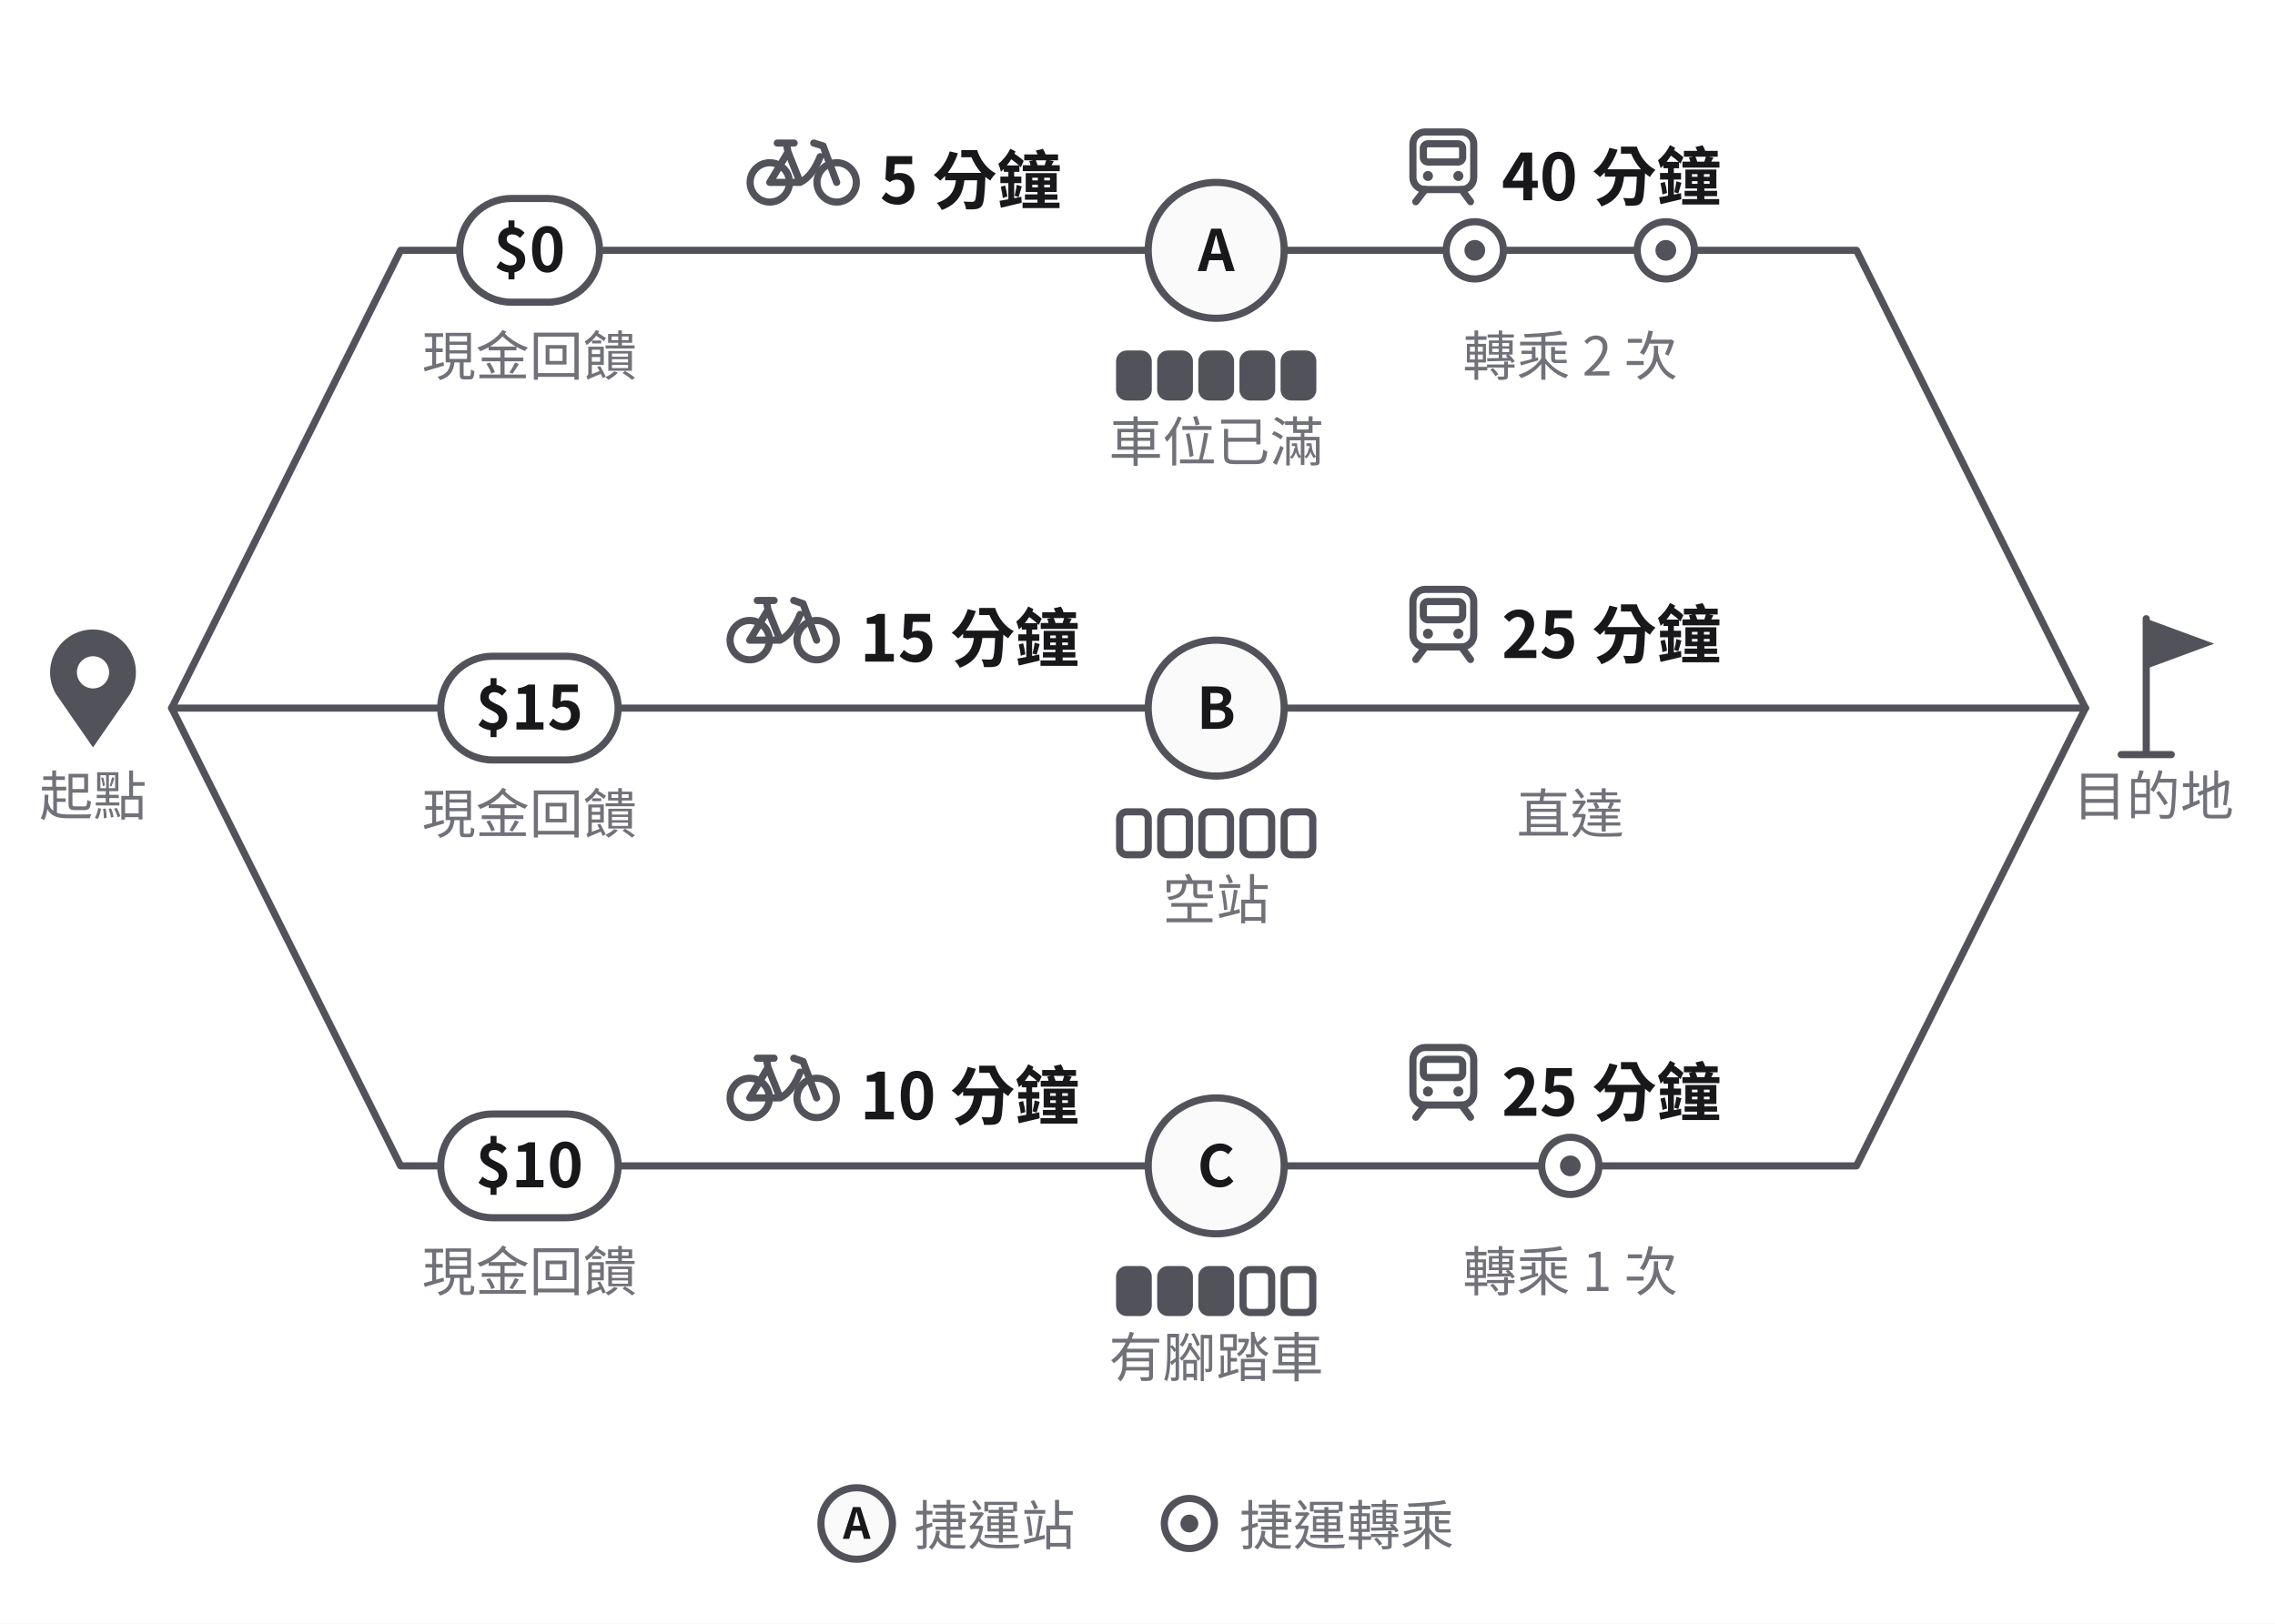
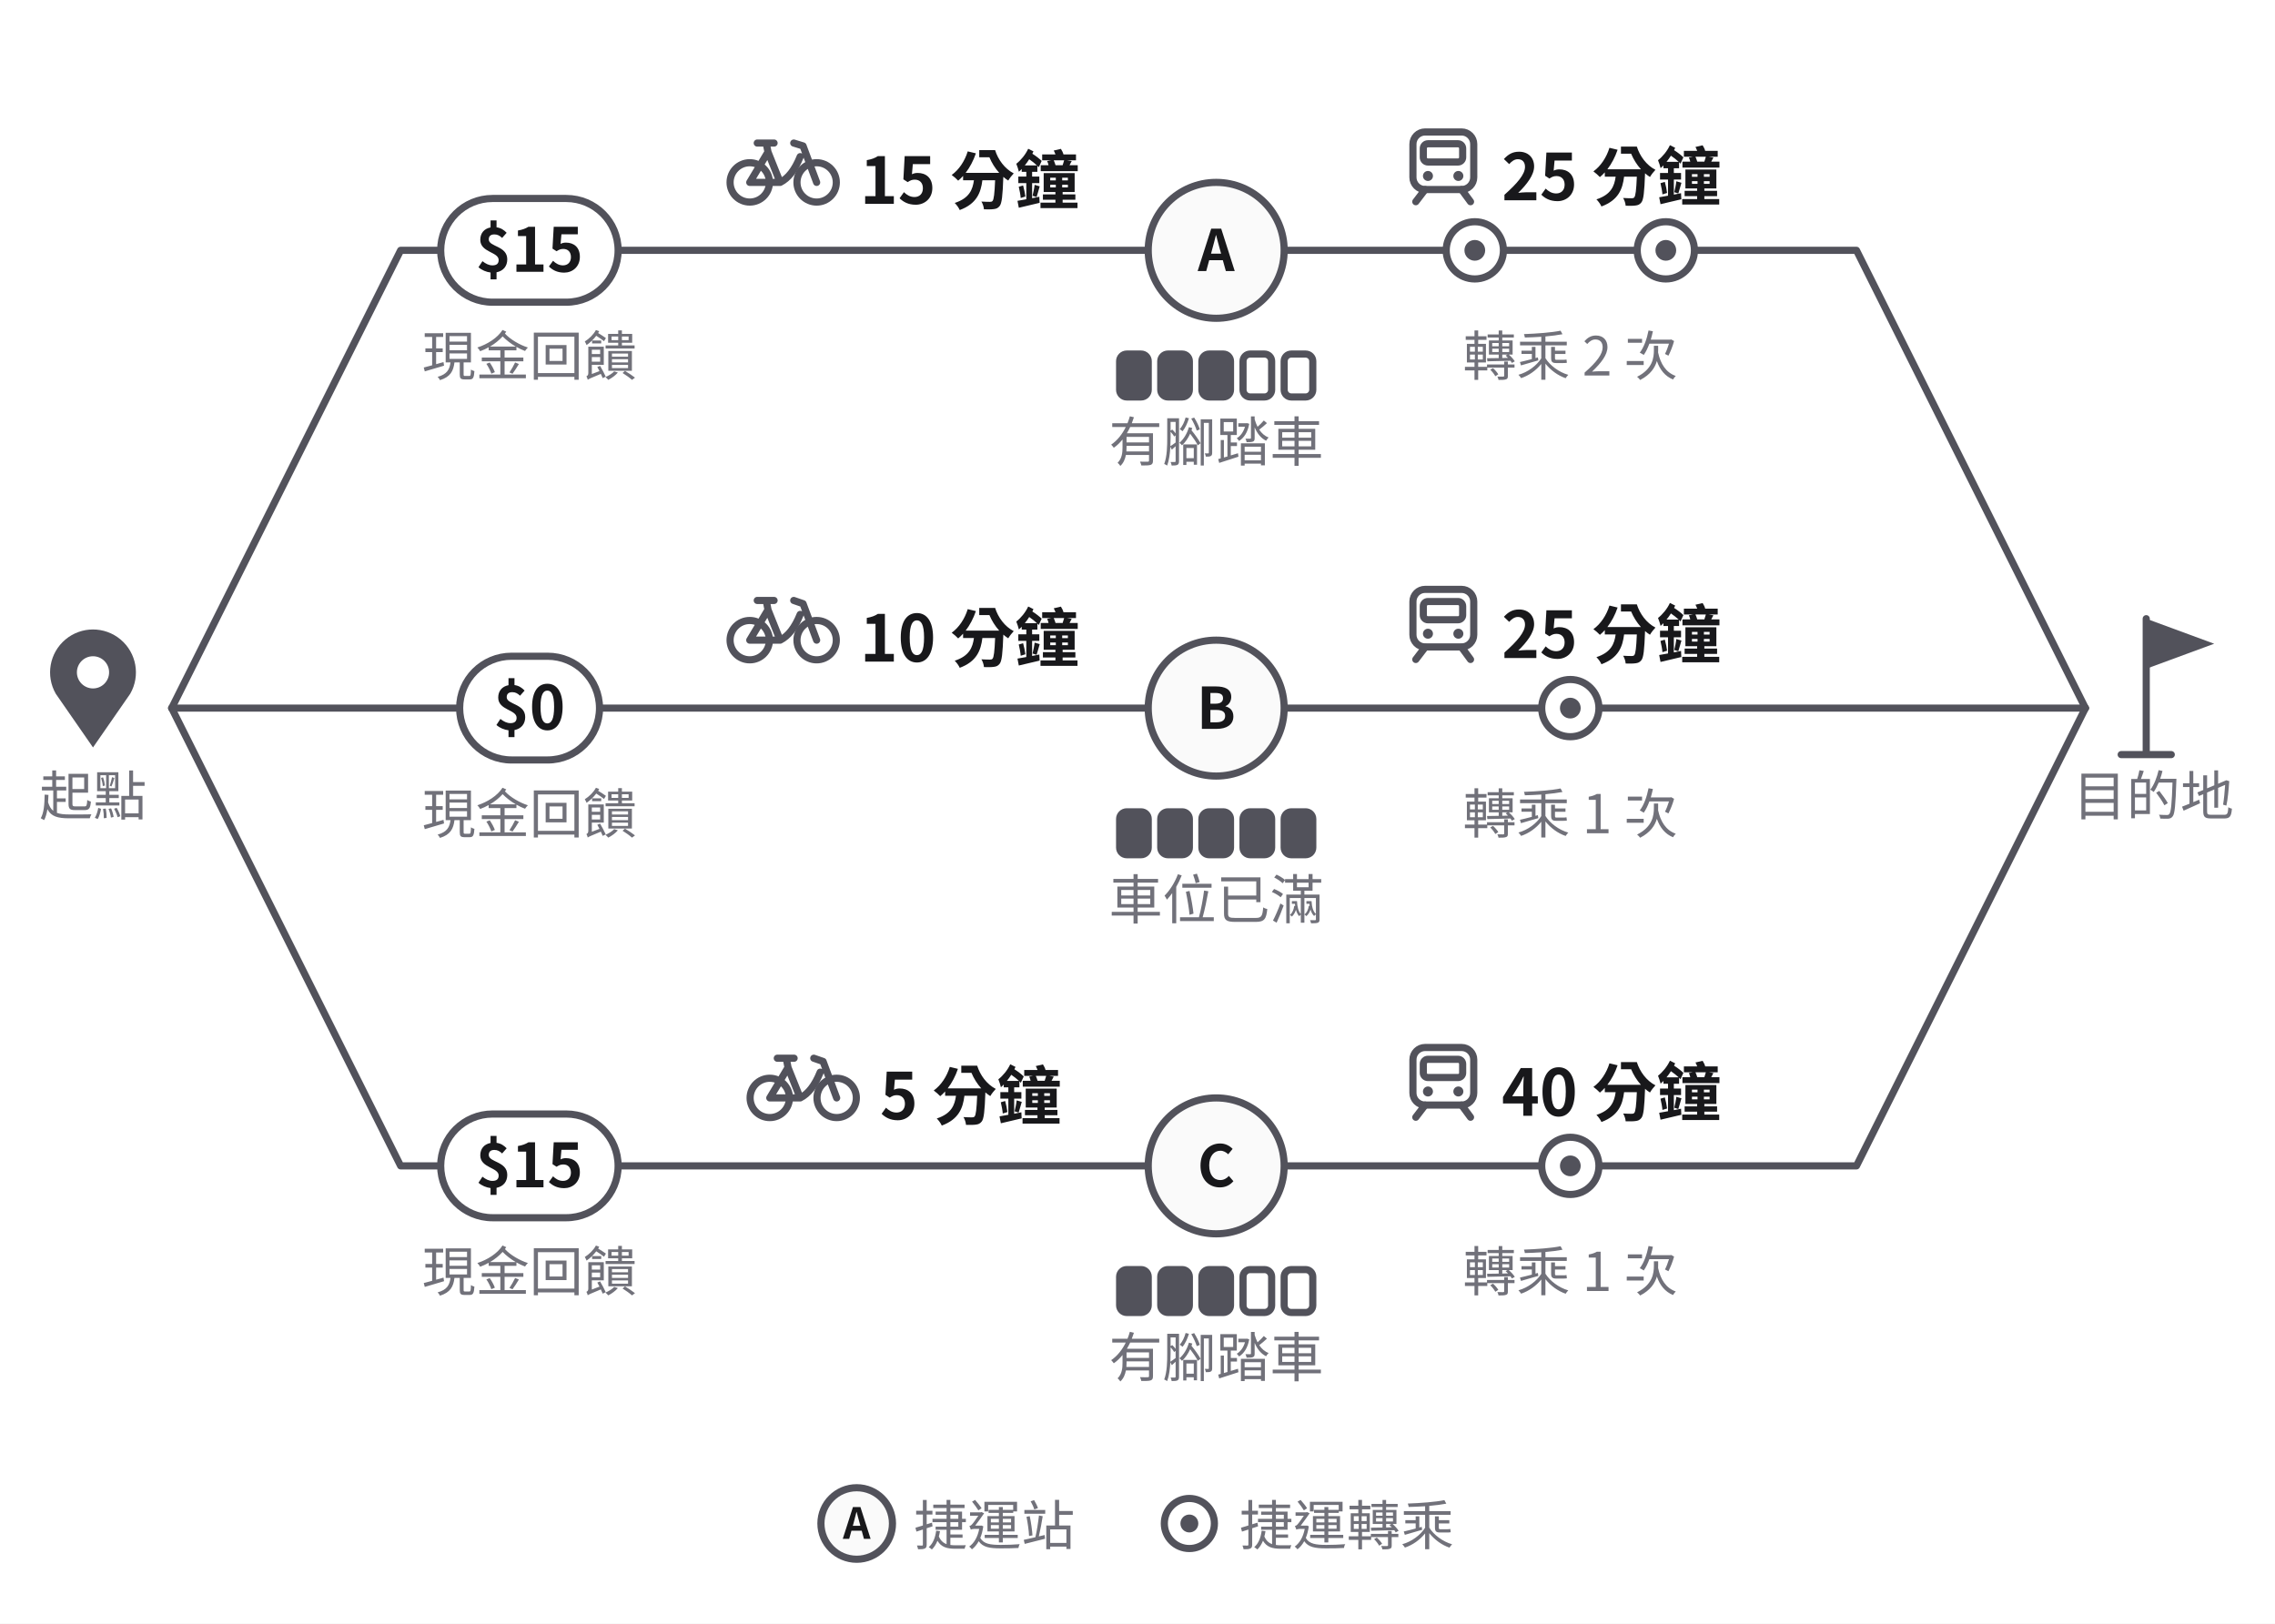
<svg xmlns="http://www.w3.org/2000/svg" viewBox="0 0 636 454" width="636" height="454" style="display:block;width:100%;max-width:480px;height:auto;margin:0 auto" role="img" aria-label="三條路線：騎腳踏車到捷運站，再搭捷運前往目的地">
  <style>.rs-bg{fill:#ffffff}.rs-tx{fill:#18181b}.rs-mu{fill:#71717a}.rs-ln{fill:none;stroke:#52525b}.rs-ink{fill:#52525b}.rs-paper{fill:#ffffff}.rs-box{fill:#ffffff;stroke:#52525b}.rs-band{fill:#fafafa;stroke:#52525b}.rs-slot{stroke:#52525b}</style>
  <rect width="636" height="454" class="rs-bg" />
  <g font-family="system-ui,-apple-system,'Segoe UI','Noto Sans TC','Noto Sans CJK TC','PingFang TC','Microsoft JhengHei',sans-serif">
    <g class="rs-ln" stroke-width="2" stroke-linejoin="round" stroke-linecap="round">
      <path d="M48.0,198.0 L112.0,70.0 L321.0,70.0" />
      <path d="M359.0,70.0 L519.0,70.0 L583.0,198.0" />
      <path d="M48.0,198.0 L112.0,198.0 L321.0,198.0" />
      <path d="M359.0,198.0 L519.0,198.0 L583.0,198.0" />
      <path d="M48.0,198.0 L112.0,326.0 L321.0,326.0" />
      <path d="M359.0,326.0 L519.0,326.0 L583.0,198.0" />
    </g>
-     <rect x="128.5" y="55.5" width="39.1" height="29.0" rx="14.5" class="rs-box" stroke-width="2" />
-     <text x="148.0" y="76.0" font-size="17" font-weight="600" class="rs-tx" text-anchor="middle">$0</text>
+     <rect x="123.2" y="55.5" width="49.6" height="29.0" rx="14.5" class="rs-box" stroke-width="2" />
+     <text x="148.0" y="76.0" font-size="17" font-weight="600" class="rs-tx" text-anchor="middle">$15</text>
    <text x="148.0" y="105.0" font-size="15" font-weight="500" class="rs-mu" text-anchor="middle">現金回饋</text>
    <g class="rs-ln" stroke-width="2" stroke-linecap="round" stroke-linejoin="round">
-       <circle cx="215.2" cy="51.0" r="5.5" />
-       <circle cx="233.9" cy="51.0" r="5.5" />
-       <path d="M215.2,51.0 L223.7,51.0 L220.3,42.5 Z M223.7,51.0 Q227.1,49.3 229.3,43.8 M230.1,40.8 L233.9,51.0 M220.3,42.5 L219.8,40.0 M217.3,40.0 L222.0,40.0 M230.1,40.8 L227.5,40.0" />
+       <circle cx="209.6" cy="51.0" r="5.5" />
+       <circle cx="228.3" cy="51.0" r="5.5" />
+       <path d="M209.6,51.0 L218.1,51.0 L214.7,42.5 Z M218.1,51.0 Q221.5,49.3 223.7,43.8 M224.5,40.8 L228.3,51.0 M214.7,42.5 L214.2,40.0 M211.7,40.0 L216.4,40.0 M224.5,40.8 L221.9,40.0" />
    </g>
-     <text x="246.0" y="57.0" font-size="18" font-weight="600" class="rs-tx" text-anchor="start">5 分鐘</text>
+     <text x="240.4" y="57.0" font-size="18" font-weight="600" class="rs-tx" text-anchor="start">15 分鐘</text>
    <g class="rs-ln" stroke-width="2" stroke-linecap="round" stroke-linejoin="round">
      <rect x="395.0" y="36.9" width="17.0" height="16.1" rx="3.4" />
      <rect x="397.9" y="40.2" width="11.0" height="5.1" rx="1.3" />
      <path d="M398.4,53.0 L395.8,56.4 M408.6,53.0 L411.1,56.4" />
    </g>
    <circle cx="399.2" cy="49.2" r="1.4" class="rs-ink" />
    <circle cx="407.7" cy="49.2" r="1.4" class="rs-ink" />
-     <text x="419.8" y="56.0" font-size="18" font-weight="600" class="rs-tx" text-anchor="start">40 分鐘</text>
+     <text x="419.8" y="56.0" font-size="18" font-weight="600" class="rs-tx" text-anchor="start">25 分鐘</text>
    <circle cx="412.3" cy="70.0" r="8.0" class="rs-box" stroke-width="2" />
    <circle cx="412.3" cy="70.0" r="2.9" class="rs-ink" />
    <circle cx="465.7" cy="70.0" r="8.0" class="rs-box" stroke-width="2" />
    <circle cx="465.7" cy="70.0" r="2.9" class="rs-ink" />
    <text x="439.0" y="105.0" font-size="15" font-weight="500" class="rs-mu" text-anchor="middle">轉乘 2 次</text>
    <circle cx="340.0" cy="70.0" r="19.0" class="rs-band" stroke-width="2" />
    <text x="340.0" y="75.8" font-size="16" font-weight="700" class="rs-tx" text-anchor="middle">A</text>
    <rect x="313.0" y="99.0" width="8.0" height="12.0" rx="2" class="rs-slot rs-ink" stroke-width="2" />
    <rect x="324.5" y="99.0" width="8.0" height="12.0" rx="2" class="rs-slot rs-ink" stroke-width="2" />
    <rect x="336.0" y="99.0" width="8.0" height="12.0" rx="2" class="rs-slot rs-ink" stroke-width="2" />
-     <rect x="347.5" y="99.0" width="8.0" height="12.0" rx="2" class="rs-slot rs-ink" stroke-width="2" />
-     <rect x="359.0" y="99.0" width="8.0" height="12.0" rx="2" class="rs-slot rs-ink" stroke-width="2" />
-     <text x="340.0" y="129.0" font-size="15" font-weight="500" class="rs-mu" text-anchor="middle">車位已滿</text>
-     <rect x="123.2" y="183.5" width="49.6" height="29.0" rx="14.5" class="rs-box" stroke-width="2" />
-     <text x="148.0" y="204.0" font-size="17" font-weight="600" class="rs-tx" text-anchor="middle">$15</text>
+     <rect x="347.5" y="99.0" width="8.0" height="12.0" rx="2" class="rs-slot rs-paper" stroke-width="2" />
+     <rect x="359.0" y="99.0" width="8.0" height="12.0" rx="2" class="rs-slot rs-paper" stroke-width="2" />
+     <text x="340.0" y="129.0" font-size="15" font-weight="500" class="rs-mu" text-anchor="middle">有腳踏車</text>
+     <rect x="128.5" y="183.5" width="39.1" height="29.0" rx="14.5" class="rs-box" stroke-width="2" />
+     <text x="148.0" y="204.0" font-size="17" font-weight="600" class="rs-tx" text-anchor="middle">$0</text>
    <text x="148.0" y="233.0" font-size="15" font-weight="500" class="rs-mu" text-anchor="middle">現金回饋</text>
    <g class="rs-ln" stroke-width="2" stroke-linecap="round" stroke-linejoin="round">
      <circle cx="209.6" cy="179.0" r="5.5" />
      <circle cx="228.3" cy="179.0" r="5.5" />
      <path d="M209.6,179.0 L218.1,179.0 L214.7,170.5 Z M218.1,179.0 Q221.5,177.3 223.7,171.8 M224.5,168.8 L228.3,179.0 M214.7,170.5 L214.2,167.9 M211.7,167.9 L216.4,167.9 M224.5,168.8 L221.9,167.9" />
    </g>
-     <text x="240.4" y="185.0" font-size="18" font-weight="600" class="rs-tx" text-anchor="start">15 分鐘</text>
+     <text x="240.4" y="185.0" font-size="18" font-weight="600" class="rs-tx" text-anchor="start">10 分鐘</text>
    <g class="rs-ln" stroke-width="2" stroke-linecap="round" stroke-linejoin="round">
      <rect x="395.0" y="164.8" width="17.0" height="16.1" rx="3.4" />
      <rect x="397.9" y="168.2" width="11.0" height="5.1" rx="1.3" />
      <path d="M398.4,181.0 L395.8,184.4 M408.6,181.0 L411.1,184.4" />
    </g>
    <circle cx="399.2" cy="177.2" r="1.4" class="rs-ink" />
    <circle cx="407.7" cy="177.2" r="1.4" class="rs-ink" />
    <text x="419.8" y="184.0" font-size="18" font-weight="600" class="rs-tx" text-anchor="start">25 分鐘</text>
-     <text x="439.0" y="233.0" font-size="15" font-weight="500" class="rs-mu" text-anchor="middle">直達</text>
+     <circle cx="439.0" cy="198.0" r="8.0" class="rs-box" stroke-width="2" />
+     <circle cx="439.0" cy="198.0" r="2.9" class="rs-ink" />
+     <text x="439.0" y="233.0" font-size="15" font-weight="500" class="rs-mu" text-anchor="middle">轉乘 1 次</text>
    <circle cx="340.0" cy="198.0" r="19.0" class="rs-band" stroke-width="2" />
    <text x="340.0" y="203.8" font-size="16" font-weight="700" class="rs-tx" text-anchor="middle">B</text>
-     <rect x="313.0" y="227.0" width="8.0" height="12.0" rx="2" class="rs-slot rs-paper" stroke-width="2" />
-     <rect x="324.5" y="227.0" width="8.0" height="12.0" rx="2" class="rs-slot rs-paper" stroke-width="2" />
-     <rect x="336.0" y="227.0" width="8.0" height="12.0" rx="2" class="rs-slot rs-paper" stroke-width="2" />
-     <rect x="347.5" y="227.0" width="8.0" height="12.0" rx="2" class="rs-slot rs-paper" stroke-width="2" />
-     <rect x="359.0" y="227.0" width="8.0" height="12.0" rx="2" class="rs-slot rs-paper" stroke-width="2" />
-     <text x="340.0" y="257.0" font-size="15" font-weight="500" class="rs-mu" text-anchor="middle">空站</text>
+     <rect x="313.0" y="227.0" width="8.0" height="12.0" rx="2" class="rs-slot rs-ink" stroke-width="2" />
+     <rect x="324.5" y="227.0" width="8.0" height="12.0" rx="2" class="rs-slot rs-ink" stroke-width="2" />
+     <rect x="336.0" y="227.0" width="8.0" height="12.0" rx="2" class="rs-slot rs-ink" stroke-width="2" />
+     <rect x="347.5" y="227.0" width="8.0" height="12.0" rx="2" class="rs-slot rs-ink" stroke-width="2" />
+     <rect x="359.0" y="227.0" width="8.0" height="12.0" rx="2" class="rs-slot rs-ink" stroke-width="2" />
+     <text x="340.0" y="257.0" font-size="15" font-weight="500" class="rs-mu" text-anchor="middle">車位已滿</text>
    <rect x="123.2" y="311.5" width="49.6" height="29.0" rx="14.5" class="rs-box" stroke-width="2" />
-     <text x="148.0" y="332.0" font-size="17" font-weight="600" class="rs-tx" text-anchor="middle">$10</text>
+     <text x="148.0" y="332.0" font-size="17" font-weight="600" class="rs-tx" text-anchor="middle">$15</text>
    <text x="148.0" y="361.0" font-size="15" font-weight="500" class="rs-mu" text-anchor="middle">現金回饋</text>
    <g class="rs-ln" stroke-width="2" stroke-linecap="round" stroke-linejoin="round">
-       <circle cx="209.6" cy="307.0" r="5.5" />
-       <circle cx="228.3" cy="307.0" r="5.5" />
-       <path d="M209.6,307.0 L218.1,307.0 L214.7,298.5 Z M218.1,307.0 Q221.5,305.3 223.7,299.8 M224.5,296.8 L228.3,307.0 M214.7,298.5 L214.2,295.9 M211.7,295.9 L216.4,295.9 M224.5,296.8 L221.9,295.9" />
+       <circle cx="215.2" cy="307.0" r="5.5" />
+       <circle cx="233.9" cy="307.0" r="5.5" />
+       <path d="M215.2,307.0 L223.7,307.0 L220.3,298.5 Z M223.7,307.0 Q227.1,305.3 229.3,299.8 M230.1,296.8 L233.9,307.0 M220.3,298.5 L219.8,295.9 M217.3,295.9 L222.0,295.9 M230.1,296.8 L227.5,295.9" />
    </g>
-     <text x="240.4" y="313.0" font-size="18" font-weight="600" class="rs-tx" text-anchor="start">10 分鐘</text>
+     <text x="246.0" y="313.0" font-size="18" font-weight="600" class="rs-tx" text-anchor="start">5 分鐘</text>
    <g class="rs-ln" stroke-width="2" stroke-linecap="round" stroke-linejoin="round">
      <rect x="395.0" y="292.9" width="17.0" height="16.1" rx="3.4" />
      <rect x="397.9" y="296.2" width="11.0" height="5.1" rx="1.3" />
      <path d="M398.4,309.0 L395.8,312.4 M408.6,309.0 L411.1,312.4" />
    </g>
    <circle cx="399.2" cy="305.2" r="1.4" class="rs-ink" />
    <circle cx="407.7" cy="305.2" r="1.4" class="rs-ink" />
-     <text x="419.8" y="312.0" font-size="18" font-weight="600" class="rs-tx" text-anchor="start">25 分鐘</text>
+     <text x="419.8" y="312.0" font-size="18" font-weight="600" class="rs-tx" text-anchor="start">40 分鐘</text>
    <circle cx="439.0" cy="326.0" r="8.0" class="rs-box" stroke-width="2" />
    <circle cx="439.0" cy="326.0" r="2.9" class="rs-ink" />
    <text x="439.0" y="361.0" font-size="15" font-weight="500" class="rs-mu" text-anchor="middle">轉乘 1 次</text>
    <circle cx="340.0" cy="326.0" r="19.0" class="rs-band" stroke-width="2" />
    <text x="340.0" y="331.8" font-size="16" font-weight="700" class="rs-tx" text-anchor="middle">C</text>
    <rect x="313.0" y="355.0" width="8.0" height="12.0" rx="2" class="rs-slot rs-ink" stroke-width="2" />
    <rect x="324.5" y="355.0" width="8.0" height="12.0" rx="2" class="rs-slot rs-ink" stroke-width="2" />
    <rect x="336.0" y="355.0" width="8.0" height="12.0" rx="2" class="rs-slot rs-ink" stroke-width="2" />
    <rect x="347.5" y="355.0" width="8.0" height="12.0" rx="2" class="rs-slot rs-paper" stroke-width="2" />
    <rect x="359.0" y="355.0" width="8.0" height="12.0" rx="2" class="rs-slot rs-paper" stroke-width="2" />
    <text x="340.0" y="385.0" font-size="15" font-weight="500" class="rs-mu" text-anchor="middle">有腳踏車</text>
    <path d="M26.0,209.0 L15.6,194.0 A12 12 0 1 1 36.4,194.0 Z" class="rs-ink" />
    <circle cx="26.0" cy="188.0" r="4.5" class="rs-paper" />
    <text x="26.0" y="228.0" font-size="15" font-weight="500" class="rs-mu" text-anchor="middle">起點</text>
    <g class="rs-ln" stroke-width="2" stroke-linecap="round">
      <path d="M600.0,211.0 L600.0,173.0 M593.0,211.0 L607.0,211.0" />
    </g>
    <path d="M600.0,173.0 L619.0,180.0 L600.0,187.0 Z" class="rs-ink" />
    <text x="602.0" y="228.0" font-size="15" font-weight="500" class="rs-mu" text-anchor="middle">目的地</text>
    <circle cx="239.5" cy="426.0" r="10" class="rs-band" stroke-width="2" />
    <text x="239.5" y="430.3" font-size="12" font-weight="700" class="rs-tx" text-anchor="middle">A</text>
    <text x="255.5" y="432.0" font-size="15" font-weight="500" class="rs-mu" text-anchor="start">捷運站</text>
    <circle cx="332.5" cy="426.0" r="7.0" class="rs-box" stroke-width="2" />
    <circle cx="332.5" cy="426.0" r="2.5" class="rs-ink" />
    <text x="346.5" y="432.0" font-size="15" font-weight="500" class="rs-mu" text-anchor="start">捷運轉乘</text>
  </g>
</svg>
